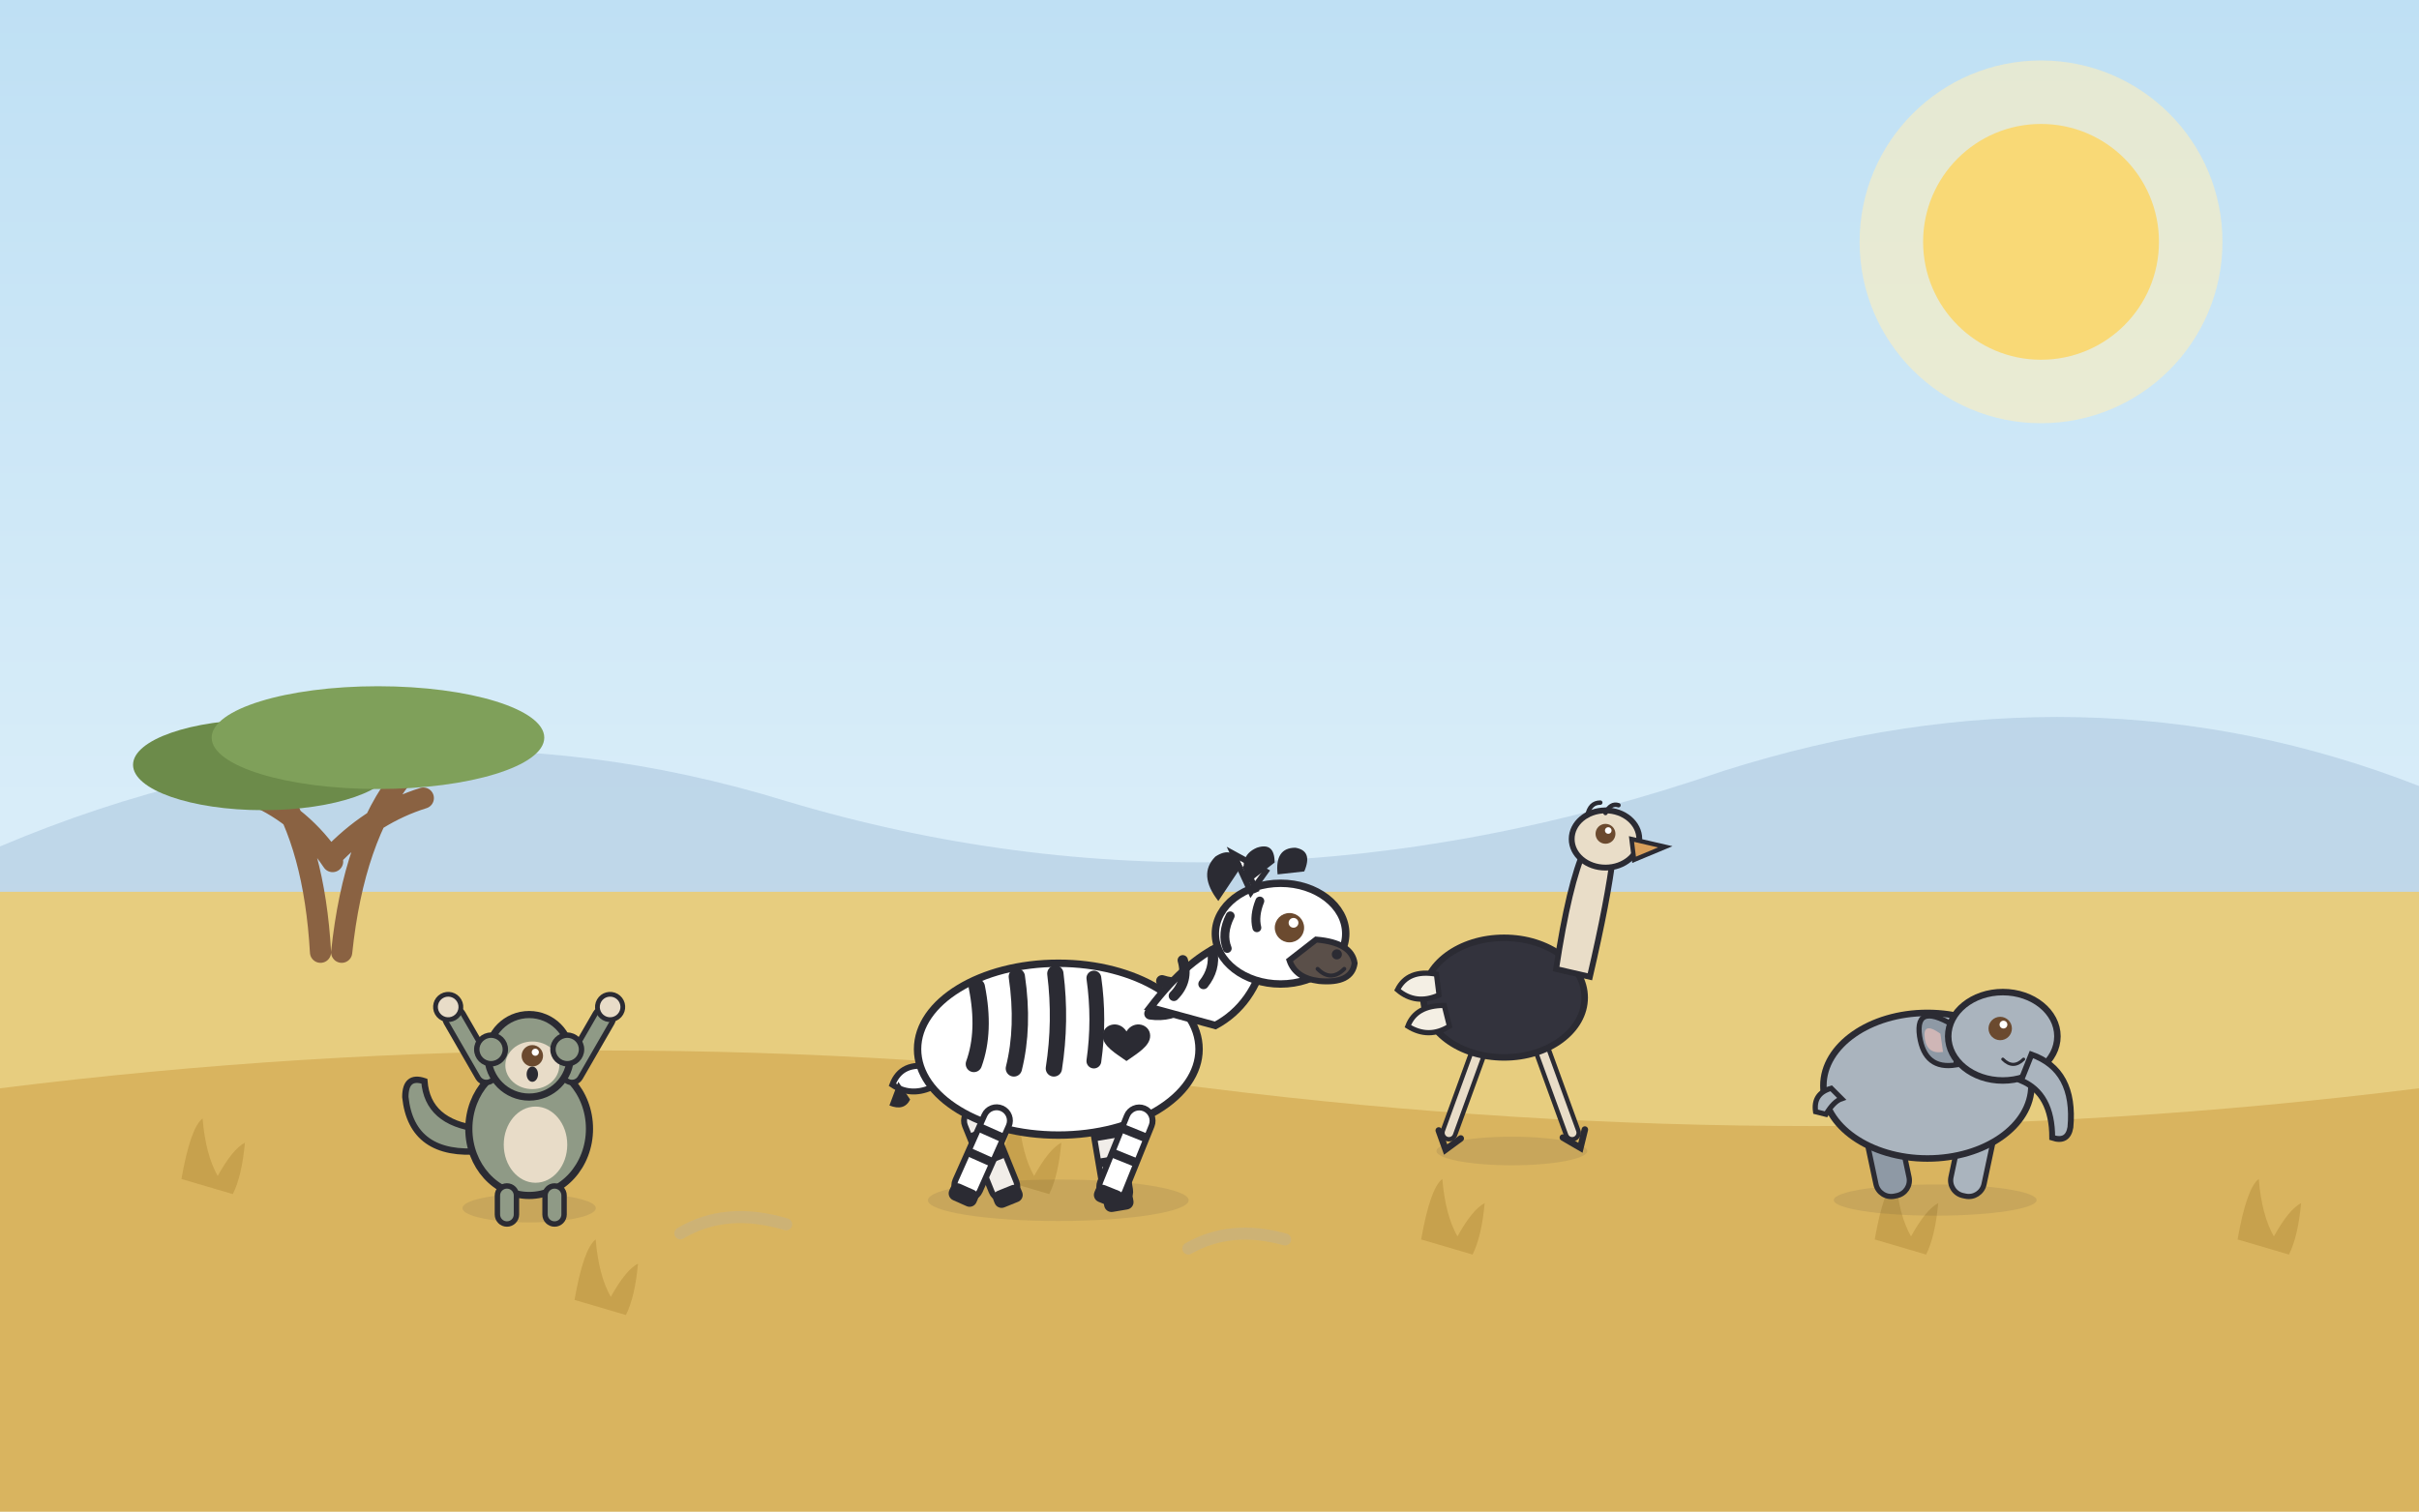
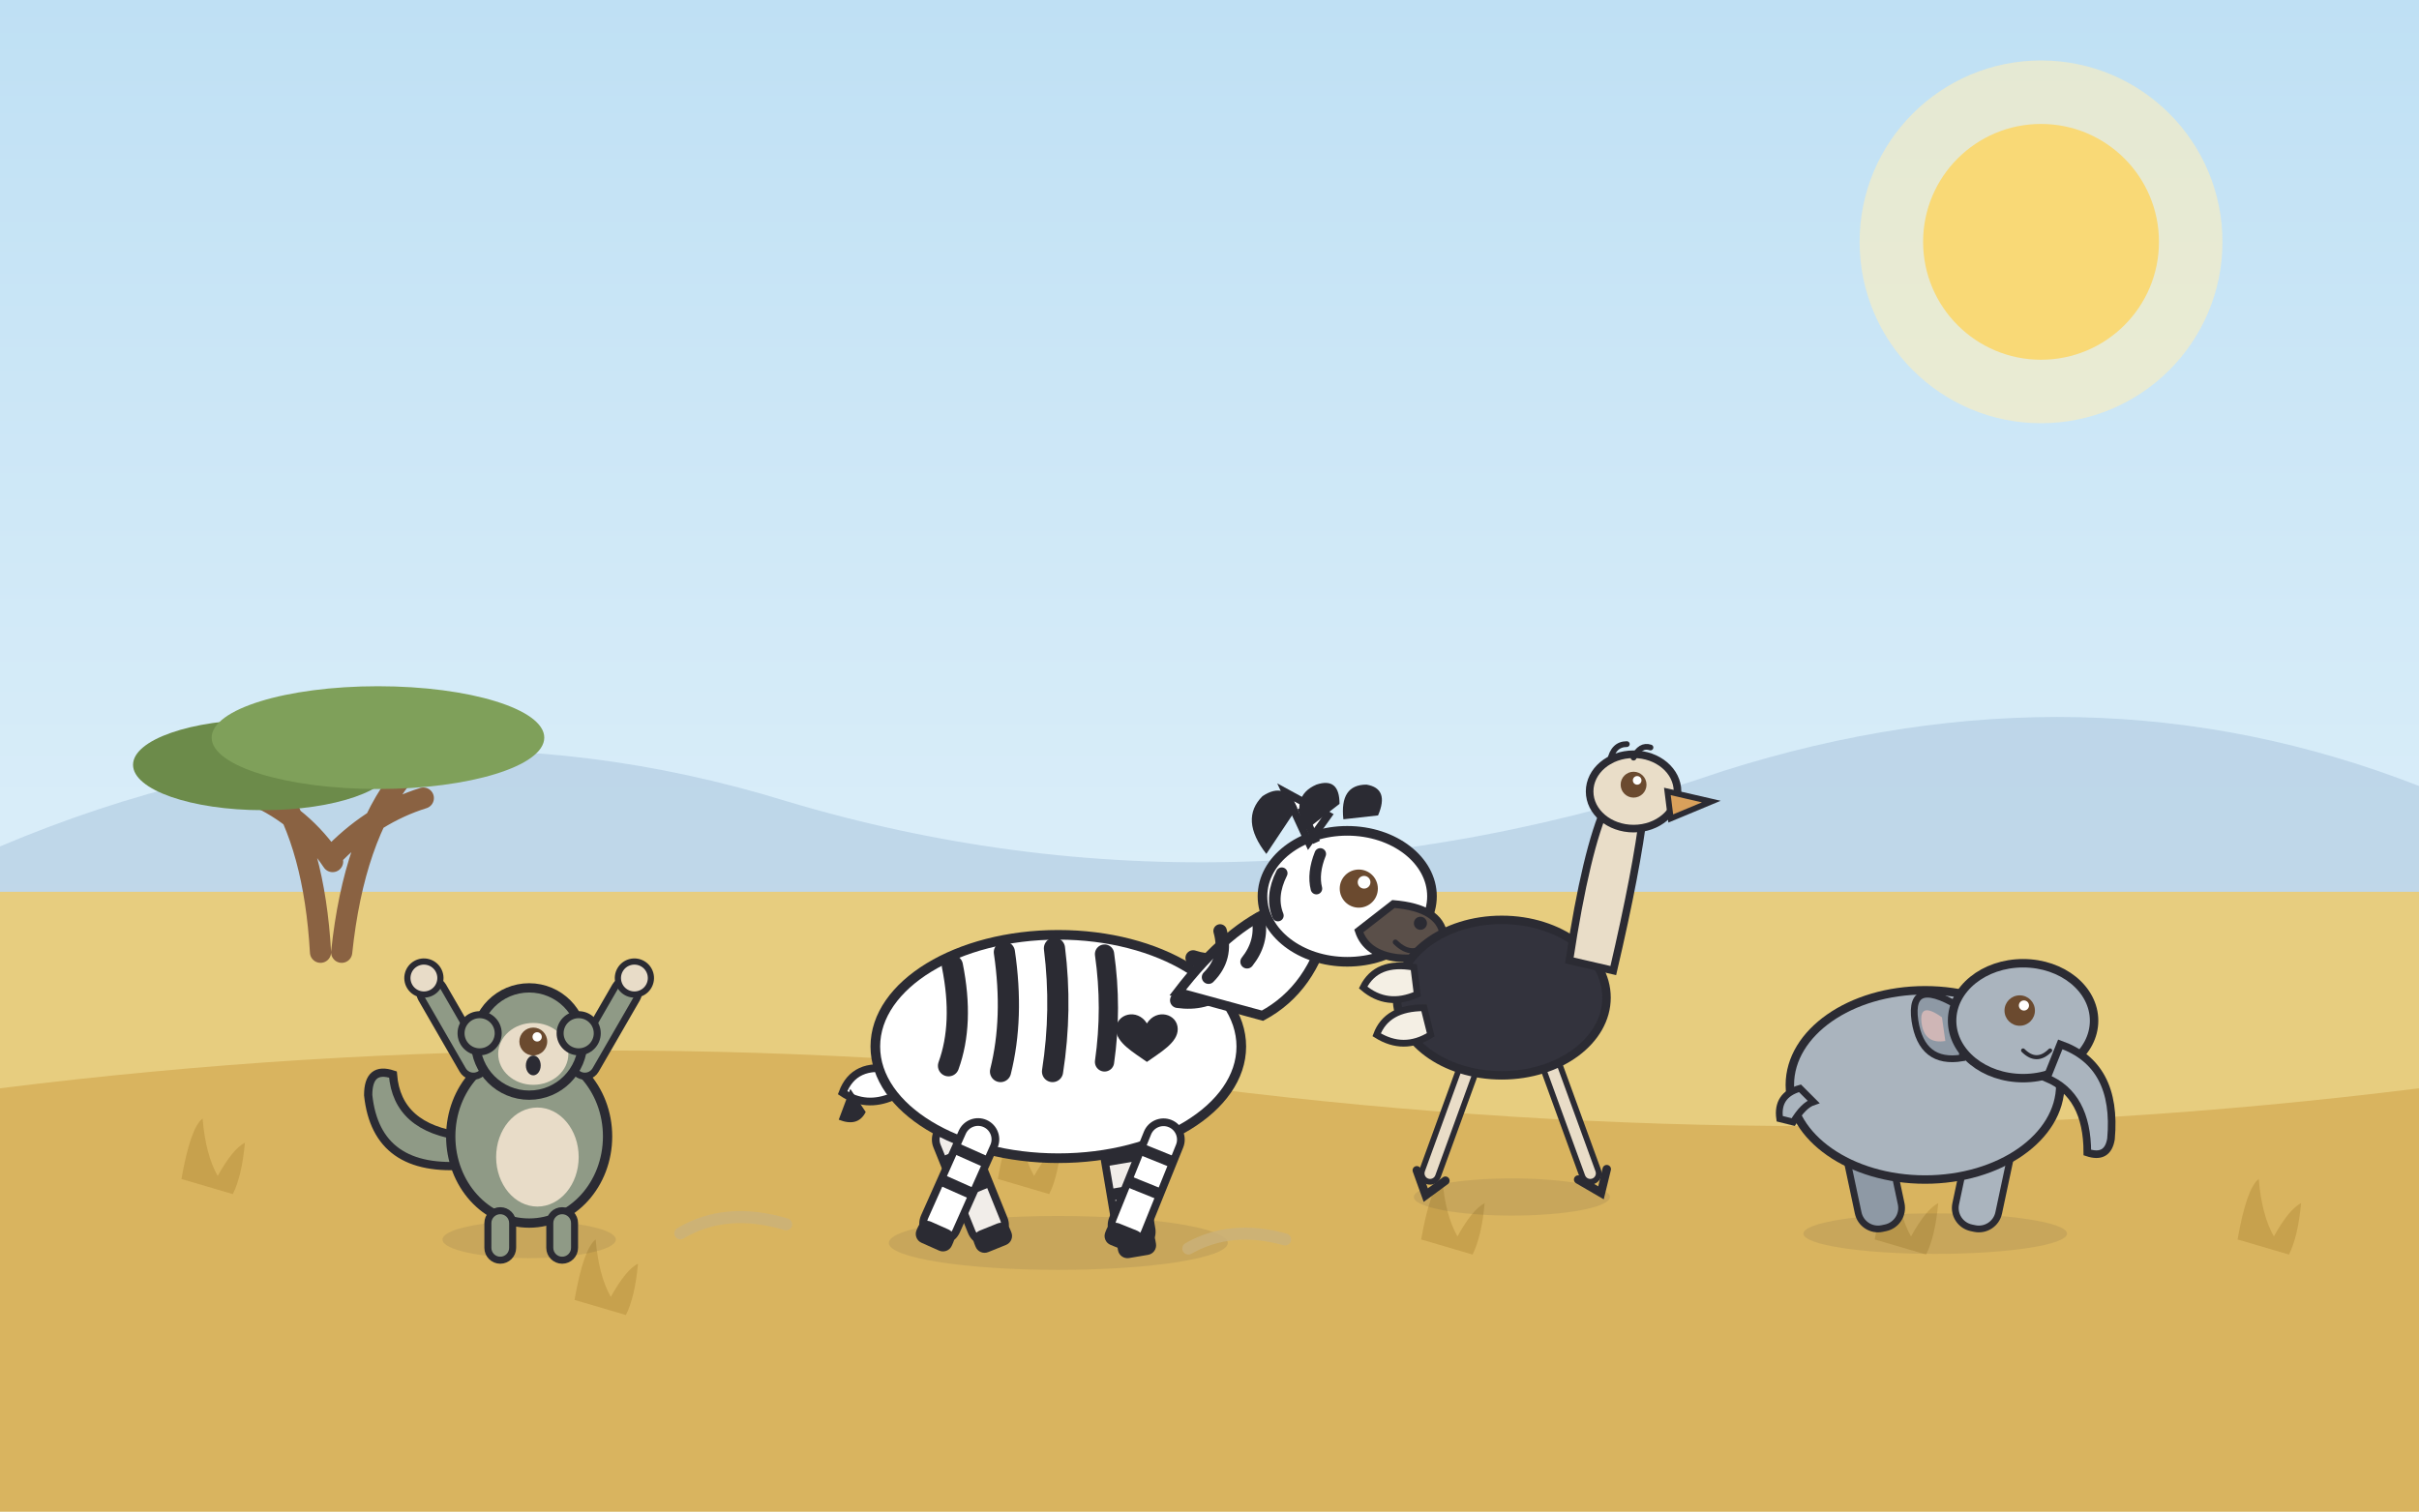
<svg xmlns="http://www.w3.org/2000/svg" viewBox="0 0 1600 1000" role="img">
  <style>
@media (prefers-reduced-motion: no-preference) {
  .anim-idle { animation: idle 3.8s ease-in-out infinite alternate; }
  @keyframes idle { from { transform: translateY(0); } to { transform: translateY(-6px); } }
  .anim-tail { transform-box: fill-box; transform-origin: 100% 20%; animation: tail 2.6s ease-in-out infinite alternate; }
  @keyframes tail { from { transform: rotate(-6deg); } to { transform: rotate(8deg); } }
  .anim-blink { transform-box: fill-box; transform-origin: center; animation: blink 5.2s infinite; }
  @keyframes blink { 0%, 93%, 100% { transform: scaleY(1); } 95%, 97% { transform: scaleY(0.12); } }
  .anim-glow { transform-box: fill-box; transform-origin: center; animation: glow 4.2s ease-in-out infinite alternate; }
  @keyframes glow { from { transform: scale(1); opacity: 0.5; } to { transform: scale(1.08); opacity: 0.75; } }
  .anim-shimmer { animation: shimmer 5s ease-in-out infinite alternate; }
  @keyframes shimmer { from { opacity: 0.62; } to { opacity: 0.92; } }
  .anim-grass { transform-box: fill-box; transform-origin: 50% 100%; animation: sway 3.2s ease-in-out infinite alternate; }
  .anim-canopy { transform-box: fill-box; transform-origin: 50% 100%; animation: sway 5.6s ease-in-out infinite alternate; }
  @keyframes sway { from { transform: rotate(-1.8deg); } to { transform: rotate(2.2deg); } }
  .anim-rain { animation: rainfall 1.15s linear infinite; }
  @keyframes rainfall { from { transform: translateY(-32px); opacity: 0.85; } 75% { opacity: 0.55; } to { transform: translateY(72px); opacity: 0; } }
  .anim-ripple { transform-box: fill-box; transform-origin: center; animation: ripple 3.4s ease-in-out infinite alternate; }
  @keyframes ripple { from { transform: scale(1); opacity: 0.8; } to { transform: scale(1.18); opacity: 0.55; } }
  .anim-drip { animation: drip 1s ease-in infinite; }
  @keyframes drip { from { transform: translateY(-12px); opacity: 0.95; } to { transform: translateY(28px); opacity: 0; } }
  .anim-flow { stroke-dasharray: 26 20; animation: flow 0.8s linear infinite; }
  @keyframes flow { from { stroke-dashoffset: 0; } to { stroke-dashoffset: -46; } }
  .anim-splash { transform-box: fill-box; transform-origin: 50% 100%; animation: splashPulse 1.7s ease-in-out infinite alternate; }
  @keyframes splashPulse { from { transform: scale(0.97); } to { transform: scale(1.05); } }
  .anim-strain { transform-box: fill-box; transform-origin: center; animation: strain 0.9s ease-in-out infinite alternate; }
  @keyframes strain { from { transform: translateX(-5px); } to { transform: translateX(4px); } }
  .anim-float { transform-box: fill-box; transform-origin: center; animation: floaty 2.6s ease-in-out infinite alternate; }
  @keyframes floaty { from { transform: translateY(0) scale(1); } to { transform: translateY(-12px) scale(1.08); } }
  .anim-wave { animation: wave 2.4s ease-in-out infinite; opacity: 0; }
  @keyframes wave { 0% { opacity: 0; } 30% { opacity: 0.9; } 60%, 100% { opacity: 0; } }
  .anim-cloud { animation: cloudDrift 9s ease-in-out infinite alternate; }
  @keyframes cloudDrift { from { transform: translateX(-18px); } to { transform: translateX(22px); } }
  .tap-target { cursor: pointer; }
  .tap-target.tap-play { transform-box: fill-box; transform-origin: 50% 85%; animation: tapWiggle 0.7s ease-in-out; }
  .tap-target[data-tap="puddle"].tap-play { transform-origin: center; animation: tapSplash 0.85s ease-out; }
  .tap-target[data-tap="sun"].tap-play { transform-origin: center; animation: tapPulse 0.6s ease-in-out; }
  .tap-target[data-tap="tree"].tap-play { transform-origin: 50% 100%; animation: tapShake 0.7s ease-in-out; }
  @keyframes tapWiggle { 0% { transform: rotate(0); } 25% { transform: rotate(-4deg) scale(1.03); } 55% { transform: rotate(3deg) scale(1.04); } 80% { transform: rotate(-1.5deg); } 100% { transform: rotate(0); } }
  @keyframes tapSplash { 0% { transform: scale(1); } 40% { transform: scale(1.06, 0.94); } 70% { transform: scale(0.97, 1.03); } 100% { transform: scale(1); } }
  @keyframes tapPulse { 0% { transform: scale(1); } 50% { transform: scale(1.12); } 100% { transform: scale(1); } }
  @keyframes tapShake { 0% { transform: rotate(0); } 20% { transform: rotate(2.4deg); } 45% { transform: rotate(-2deg); } 70% { transform: rotate(1.2deg); } 100% { transform: rotate(0); } }
  .tap-burst { opacity: 0; }
  .tap-target.tap-play .tap-burst { opacity: 1; }
  .tap-target.tap-play .tap-burst circle { animation: burstUp 0.6s ease-out forwards; }
  @keyframes burstUp { from { transform: translateY(0); opacity: 0.95; } to { transform: translateY(-90px); opacity: 0; } }
}
</style>
  <defs>
    <linearGradient id="sky" x1="0" y1="0" x2="0" y2="1">
      <stop offset="0" stop-color="#bfe0f4" />
      <stop offset="1" stop-color="#eef8fd" />
    </linearGradient>
  </defs>
  <rect width="1600" height="1000" fill="url(#sky)" />
  <g class="tap-target" data-tap="sun">
    <circle class="anim-glow" cx="1350" cy="160" r="120" fill="#fdeebc" opacity="0.6" />
    <circle cx="1350" cy="160" r="78" fill="#f9d976" />
  </g>
  <path d="M 0 560 q 260 -110 520 -30 q 300 90 620 -20 q 240 -76 460 10 L 1600 640 L 0 640 Z" fill="#a9c4dd" opacity="0.55" />
  <rect x="0" y="590" width="1600" height="410" fill="#e7cd7f" />
  <path d="M 0 720 q 400 -50 800 0 q 400 50 800 0 L 1600 1000 L 0 1000 Z" fill="#d9b45f" />
  <g class="anim-grass" style="animation-delay:1.00s">
    <path d="M 120 780 q 6 -34 14 -40 q 2 24 10 38 q 10 -18 18 -22 q -2 22 -8 34 z" fill="#c39c48" opacity="0.8" />
  </g>
  <g class="anim-grass" style="animation-delay:0.50s">
    <path d="M 380 860 q 6 -34 14 -40 q 2 24 10 38 q 10 -18 18 -22 q -2 22 -8 34 z" fill="#c39c48" opacity="0.8" />
  </g>
  <g class="anim-grass" style="animation-delay:2.50s">
    <path d="M 660 780 q 6 -34 14 -40 q 2 24 10 38 q 10 -18 18 -22 q -2 22 -8 34 z" fill="#c39c48" opacity="0.8" />
  </g>
  <g class="anim-grass" style="animation-delay:1.50s">
    <path d="M 940 820 q 6 -34 14 -40 q 2 24 10 38 q 10 -18 18 -22 q -2 22 -8 34 z" fill="#c39c48" opacity="0.8" />
  </g>
  <g class="anim-grass" style="animation-delay:0.00s">
    <path d="M 1240 820 q 6 -34 14 -40 q 2 24 10 38 q 10 -18 18 -22 q -2 22 -8 34 z" fill="#c39c48" opacity="0.8" />
  </g>
  <g class="anim-grass" style="animation-delay:0.00s">
    <path d="M 1480 820 q 6 -34 14 -40 q 2 24 10 38 q 10 -18 18 -22 q -2 22 -8 34 z" fill="#c39c48" opacity="0.8" />
  </g>
  <g transform="translate(220 630) scale(1)">
    <g class="tap-target" data-tap="tree">
      <path d="M -8 0 q -4 -70 -30 -110 M 6 0 q 8 -76 40 -116 M 0 -60 q -20 -30 -52 -44 M 2 -66 q 26 -26 58 -36" stroke="#8a6242" stroke-width="14" fill="none" stroke-linecap="round" />
      <g class="anim-canopy" style="animation-delay:1.67s">
        <ellipse cx="-46" cy="-124" rx="86" ry="30" fill="#6c8b4a" />
        <ellipse cx="30" cy="-142" rx="110" ry="34" fill="#7fa05a" />
      </g>
    </g>
  </g>
-   <g transform="translate(350 730) scale(1.05 1.05)">
+   <g transform="translate(350 730) scale(1.365 1.365)">
    <ellipse cx="0" cy="66" rx="42" ry="9" fill="#2b2b33" opacity="0.10" />
    <g class="tap-target" data-tap="monkey" data-mood="surprised">
      <g class="anim-idle" style="animation-delay:0.90s">
        <g class="anim-tail" style="animation-delay:0.90s">
          <path d="M -30 30 q -44 4 -48 -34 q 0 -14 12 -10 q 2 26 34 30 z" fill="#8f9a86" stroke="#2b2b33" stroke-width="4" />
        </g>
        <ellipse cx="0" cy="16" rx="38" ry="42" fill="#8f9a86" stroke="#2b2b33" stroke-width="4.5" />
        <ellipse cx="4" cy="26" rx="20" ry="24" fill="#e8dcc8" />
        <g transform="translate(-24 -14) rotate(150)">
          <rect x="-6" y="0" width="12" height="52" rx="6" fill="#8f9a86" stroke="#2b2b33" stroke-width="3.4" />
          <circle cx="0" cy="54" r="8" fill="#e8dcc8" stroke="#2b2b33" stroke-width="3" />
        </g>
        <g transform="translate(24 -14) rotate(-150)">
          <rect x="-6" y="0" width="12" height="52" rx="6" fill="#8f9a86" stroke="#2b2b33" stroke-width="3.4" />
          <circle cx="0" cy="54" r="8" fill="#e8dcc8" stroke="#2b2b33" stroke-width="3" />
        </g>
        <g transform="translate(-14 52)">
          <rect x="-6" y="0" width="12" height="24" rx="6" fill="#8f9a86" stroke="#2b2b33" stroke-width="3.4" />
        </g>
        <g transform="translate(16 52)">
          <rect x="-6" y="0" width="12" height="24" rx="6" fill="#8f9a86" stroke="#2b2b33" stroke-width="3.4" />
        </g>
        <g transform="translate(0 -30)">
          <circle cx="0" cy="0" r="26" fill="#8f9a86" stroke="#2b2b33" stroke-width="4.5" />
          <ellipse cx="2" cy="6" rx="17" ry="15" fill="#e8dcc8" />
          <circle cx="-24" cy="-4" r="9" fill="#8f9a86" stroke="#2b2b33" stroke-width="3.4" />
          <circle cx="24" cy="-4" r="9" fill="#8f9a86" stroke="#2b2b33" stroke-width="3.4" />
          <g transform="translate(2 0)">
            <g class="anim-blink">
              <circle cx="0" cy="0" r="6.75" fill="#6b4a2f" />
              <circle cx="1.875" cy="-2.25" r="2.25" fill="#fff" />
            </g>
          </g>
          <g transform="translate(2 8)">
            <ellipse cx="0" cy="3.6" rx="3.6" ry="4.8" fill="#2b2b33" />
          </g>
        </g>
      </g>
    </g>
  </g>
-   <g transform="translate(700 700) scale(0.98 0.98) rotate(0)">
+   <g transform="translate(700 700) scale(1.274 1.274) rotate(0)">
    <ellipse cx="0" cy="96" rx="88" ry="14" fill="#2b2b33" opacity="0.10" />
    <g class="tap-target" data-tap="zebra" data-mood="happy">
      <g class="anim-idle" style="animation-delay:0.80s">
        <g transform="translate(-58 34) rotate(-22)">
          <rect x="-9" y="0" width="18" height="66" rx="9" fill="#f1ede9" stroke="#2b2b33" stroke-width="4" />
          <path d="M -9 18 h 18 M -9 36 h 18" stroke="#2b2b33" stroke-width="6" />
          <rect x="-10" y="58" width="20" height="12" rx="5" fill="#2b2b33" />
        </g>
        <g transform="translate(30 34) rotate(-9.6)">
          <rect x="-9" y="0" width="18" height="66" rx="9" fill="#f1ede9" stroke="#2b2b33" stroke-width="4" />
          <path d="M -9 18 h 18 M -9 36 h 18" stroke="#2b2b33" stroke-width="6" />
          <rect x="-10" y="58" width="20" height="12" rx="5" fill="#2b2b33" />
        </g>
        <g class="anim-tail" style="animation-delay:0.80s">
          <path d="M -86 6 q -20 -4 -26 12 q 12 8 26 2" fill="#ffffff" stroke="#2b2b33" stroke-width="4" />
          <path d="M -108 16 l -6 16 q 10 4 14 -4 z" fill="#2b2b33" />
        </g>
        <ellipse cx="0" cy="-6" rx="95" ry="58" fill="#ffffff" stroke="#2b2b33" stroke-width="5" />
        <path d="M -55 -48 q 6 30 -2 52" stroke="#2b2b33" stroke-width="11" fill="none" stroke-linecap="round" />
        <path d="M -28 -55 q 5 34 -2 62" stroke="#2b2b33" stroke-width="11" fill="none" stroke-linecap="round" />
        <path d="M -2 -57 q 4 32 -1 64" stroke="#2b2b33" stroke-width="11" fill="none" stroke-linecap="round" />
        <path d="M 24 -54 q 4 28 0 56" stroke="#2b2b33" stroke-width="10" fill="none" stroke-linecap="round" />
        <path d="M 62 -30 q 14 2 24 -6" stroke="#2b2b33" stroke-width="8" fill="none" stroke-linecap="round" />
        <path d="M 70 -52 q 12 4 22 -2" stroke="#2b2b33" stroke-width="8" fill="none" stroke-linecap="round" />
        <path d="M 46 -18 c -5 -8 -16 -5 -16 3 c 0 7 9 12 16 17 c 7 -5 16 -10 16 -17 c 0 -8 -11 -11 -16 -3 z" fill="#2b2b33" />
        <g transform="translate(-38 34) rotate(24)">
          <rect x="-9" y="0" width="18" height="66" rx="9" fill="#ffffff" stroke="#2b2b33" stroke-width="4" />
          <path d="M -9 18 h 18 M -9 36 h 18" stroke="#2b2b33" stroke-width="6" />
          <rect x="-10" y="58" width="20" height="12" rx="5" fill="#2b2b33" />
        </g>
        <g transform="translate(58 34) rotate(22)">
          <rect x="-9" y="0" width="18" height="66" rx="9" fill="#ffffff" stroke="#2b2b33" stroke-width="4" />
          <path d="M -9 18 h 18 M -9 36 h 18" stroke="#2b2b33" stroke-width="6" />
          <rect x="-10" y="58" width="20" height="12" rx="5" fill="#2b2b33" />
        </g>
        <path d="M 62 -34 q 26 -34 52 -44 l 26 8 q -8 34 -34 48 z" fill="#ffffff" stroke="#2b2b33" stroke-width="5" />
        <path d="M 84 -66 q 4 14 -6 24 M 104 -72 q 2 12 -6 22" stroke="#2b2b33" stroke-width="7" fill="none" stroke-linecap="round" />
        <g transform="translate(150 -84)">
          <ellipse cx="0" cy="0" rx="44" ry="34" fill="#ffffff" stroke="#2b2b33" stroke-width="5" />
          <path d="M 24 4 q 24 2 26 16 q -2 14 -24 12 q -16 -2 -20 -14 z" fill="#5a4f49" stroke="#2b2b33" stroke-width="4" />
          <circle cx="38" cy="14" r="3.4" fill="#2b2b33" />
          <g transform="translate(34 22)">
            <path d="M -9 1.8 q 9 9 18 0" stroke="#2b2b33" stroke-width="2.7" fill="none" stroke-linecap="round" />
          </g>
          <path d="M -20 -28 l -12 -26 l 22 12 z" fill="#ffffff" stroke="#2b2b33" stroke-width="4" />
          <path d="M -24 -46 l 8 18" stroke="#2b2b33" stroke-width="4" />
          <path d="M -34 -12 q -6 12 -2 22 M -14 -22 q -4 10 -2 18" stroke="#2b2b33" stroke-width="6" fill="none" stroke-linecap="round" />
          <g transform="translate(6 -4)">
            <g class="anim-blink">
              <circle cx="0" cy="0" r="9.9" fill="#6b4a2f" />
              <circle cx="2.75" cy="-3.3" r="3.3" fill="#fff" />
            </g>
          </g>
          <path d="M -42 -22 q -14 -18 -2 -30 q 12 -8 18 6 M -22 -34 q -8 -18 6 -24 q 12 -4 12 10 M -2 -40 q -2 -18 12 -18 q 12 2 6 16" fill="#2b2b33" />
        </g>
      </g>
    </g>
  </g>
-   <g transform="translate(1000 660) scale(0.86 0.86)">
+   <g transform="translate(1000 660) scale(1.118 1.118)">
    <ellipse cx="0" cy="118" rx="58" ry="11" fill="#2b2b33" opacity="0.10" />
    <g class="tap-target" data-tap="ostrich" data-mood="happy">
      <g class="anim-idle" style="animation-delay:0.33s">
        <g transform="translate(-20 26) rotate(20)">
          <rect x="-5" y="0" width="10" height="88" rx="5" fill="#e9ddc8" stroke="#2b2b33" stroke-width="3.4" />
          <path d="M -8 84 l 10 12 l 8 -12" fill="none" stroke="#2b2b33" stroke-width="5" stroke-linecap="round" />
        </g>
        <g transform="translate(18 26) rotate(-20)">
          <rect x="-5" y="0" width="10" height="88" rx="5" fill="#e9ddc8" stroke="#2b2b33" stroke-width="3.4" />
          <path d="M -8 84 l 10 12 l 8 -12" fill="none" stroke="#2b2b33" stroke-width="5" stroke-linecap="round" />
        </g>
        <ellipse cx="-6" cy="0" rx="62" ry="46" fill="#33333d" stroke="#2b2b33" stroke-width="5" />
        <g class="anim-tail" style="animation-delay:0.33s">
          <path d="M -58 -18 q -22 -4 -30 12 q 14 12 32 4 z M -52 6 q -22 0 -28 16 q 16 10 32 0 z" fill="#f4efe4" stroke="#2b2b33" stroke-width="4" />
        </g>
        <path d="M 34 -22 q 10 -66 22 -92 l 22 4 q -4 34 -18 94 z" fill="#e9ddc8" stroke="#2b2b33" stroke-width="4.5" />
        <g transform="translate(72 -122)">
          <ellipse cx="0" cy="0" rx="26" ry="22" fill="#e9ddc8" stroke="#2b2b33" stroke-width="4.5" />
          <path d="M 20 0 l 26 6 l -24 10 z" fill="#d9a05b" stroke="#2b2b33" stroke-width="3.4" />
          <g transform="translate(0 -4)">
            <g class="anim-blink">
              <circle cx="0" cy="0" r="7.65" fill="#6b4a2f" />
              <circle cx="2.125" cy="-2.55" r="2.55" fill="#fff" />
            </g>
          </g>
          <path d="M -14 -18 q 2 -10 10 -10 M 0 -20 q 4 -8 10 -6" stroke="#2b2b33" stroke-width="3.4" fill="none" stroke-linecap="round" />
        </g>
      </g>
    </g>
  </g>
-   <g transform="translate(1280 720) scale(0.86 0.86)">
+   <g transform="translate(1280 720) scale(1.118 1.118)">
    <ellipse cx="0" cy="86" rx="78" ry="12" fill="#2b2b33" opacity="0.10" />
    <g class="tap-target" data-tap="elephant" data-mood="happy">
      <g class="anim-idle" style="animation-delay:0.67s">
        <g transform="translate(-42 28) rotate(-12)">
          <rect x="-13" y="0" width="26" height="56" rx="12" fill="#8e99a5" stroke="#2b2b33" stroke-width="4" />
        </g>
        <g transform="translate(34 28) rotate(12)">
          <rect x="-13" y="0" width="26" height="56" rx="12" fill="#aab4be" stroke="#2b2b33" stroke-width="4" />
        </g>
        <ellipse cx="-6" cy="-2" rx="80" ry="56" fill="#aab4be" stroke="#2b2b33" stroke-width="5" />
        <g class="anim-tail" style="animation-delay:0.67s">
          <path d="M -80 0 q -14 4 -12 18 l 8 2 q 6 -10 12 -12 z" fill="#aab4be" stroke="#2b2b33" stroke-width="4" />
        </g>
        <g transform="translate(44 -40)">
          <path d="M -26 -6 q -34 -22 -30 6 q 4 26 28 22 z" fill="#8e99a5" stroke="#2b2b33" stroke-width="4" />
          <path d="M -40 -2 q -14 -10 -12 4 q 2 12 14 10 z" fill="#cfb6b6" />
          <ellipse cx="8" cy="0" rx="42" ry="34" fill="#aab4be" stroke="#2b2b33" stroke-width="5" />
          <g transform="translate(6 -6)">
            <g class="anim-blink">
              <circle cx="0" cy="0" r="9" fill="#6b4a2f" />
              <circle cx="2.5" cy="-3" r="3" fill="#fff" />
            </g>
          </g>
          <g transform="translate(16 16)">
            <path d="M -8 1.6 q 8 8 16 0" stroke="#2b2b33" stroke-width="2.4" fill="none" stroke-linecap="round" />
          </g>
        </g>
        <path d="M 74 -26 q 34 12 30 56 q -2 12 -14 8 q 0 -34 -24 -44 z" fill="#aab4be" stroke="#2b2b33" stroke-width="4.5" />
      </g>
    </g>
  </g>
  <g stroke="#cbb27a" stroke-width="8" fill="none" stroke-linecap="round" opacity="0.8">
    <path d="M 520 810 q -40 -12 -70 6" />
    <path d="M 850 820 q -36 -10 -64 6" />
  </g>
</svg>
